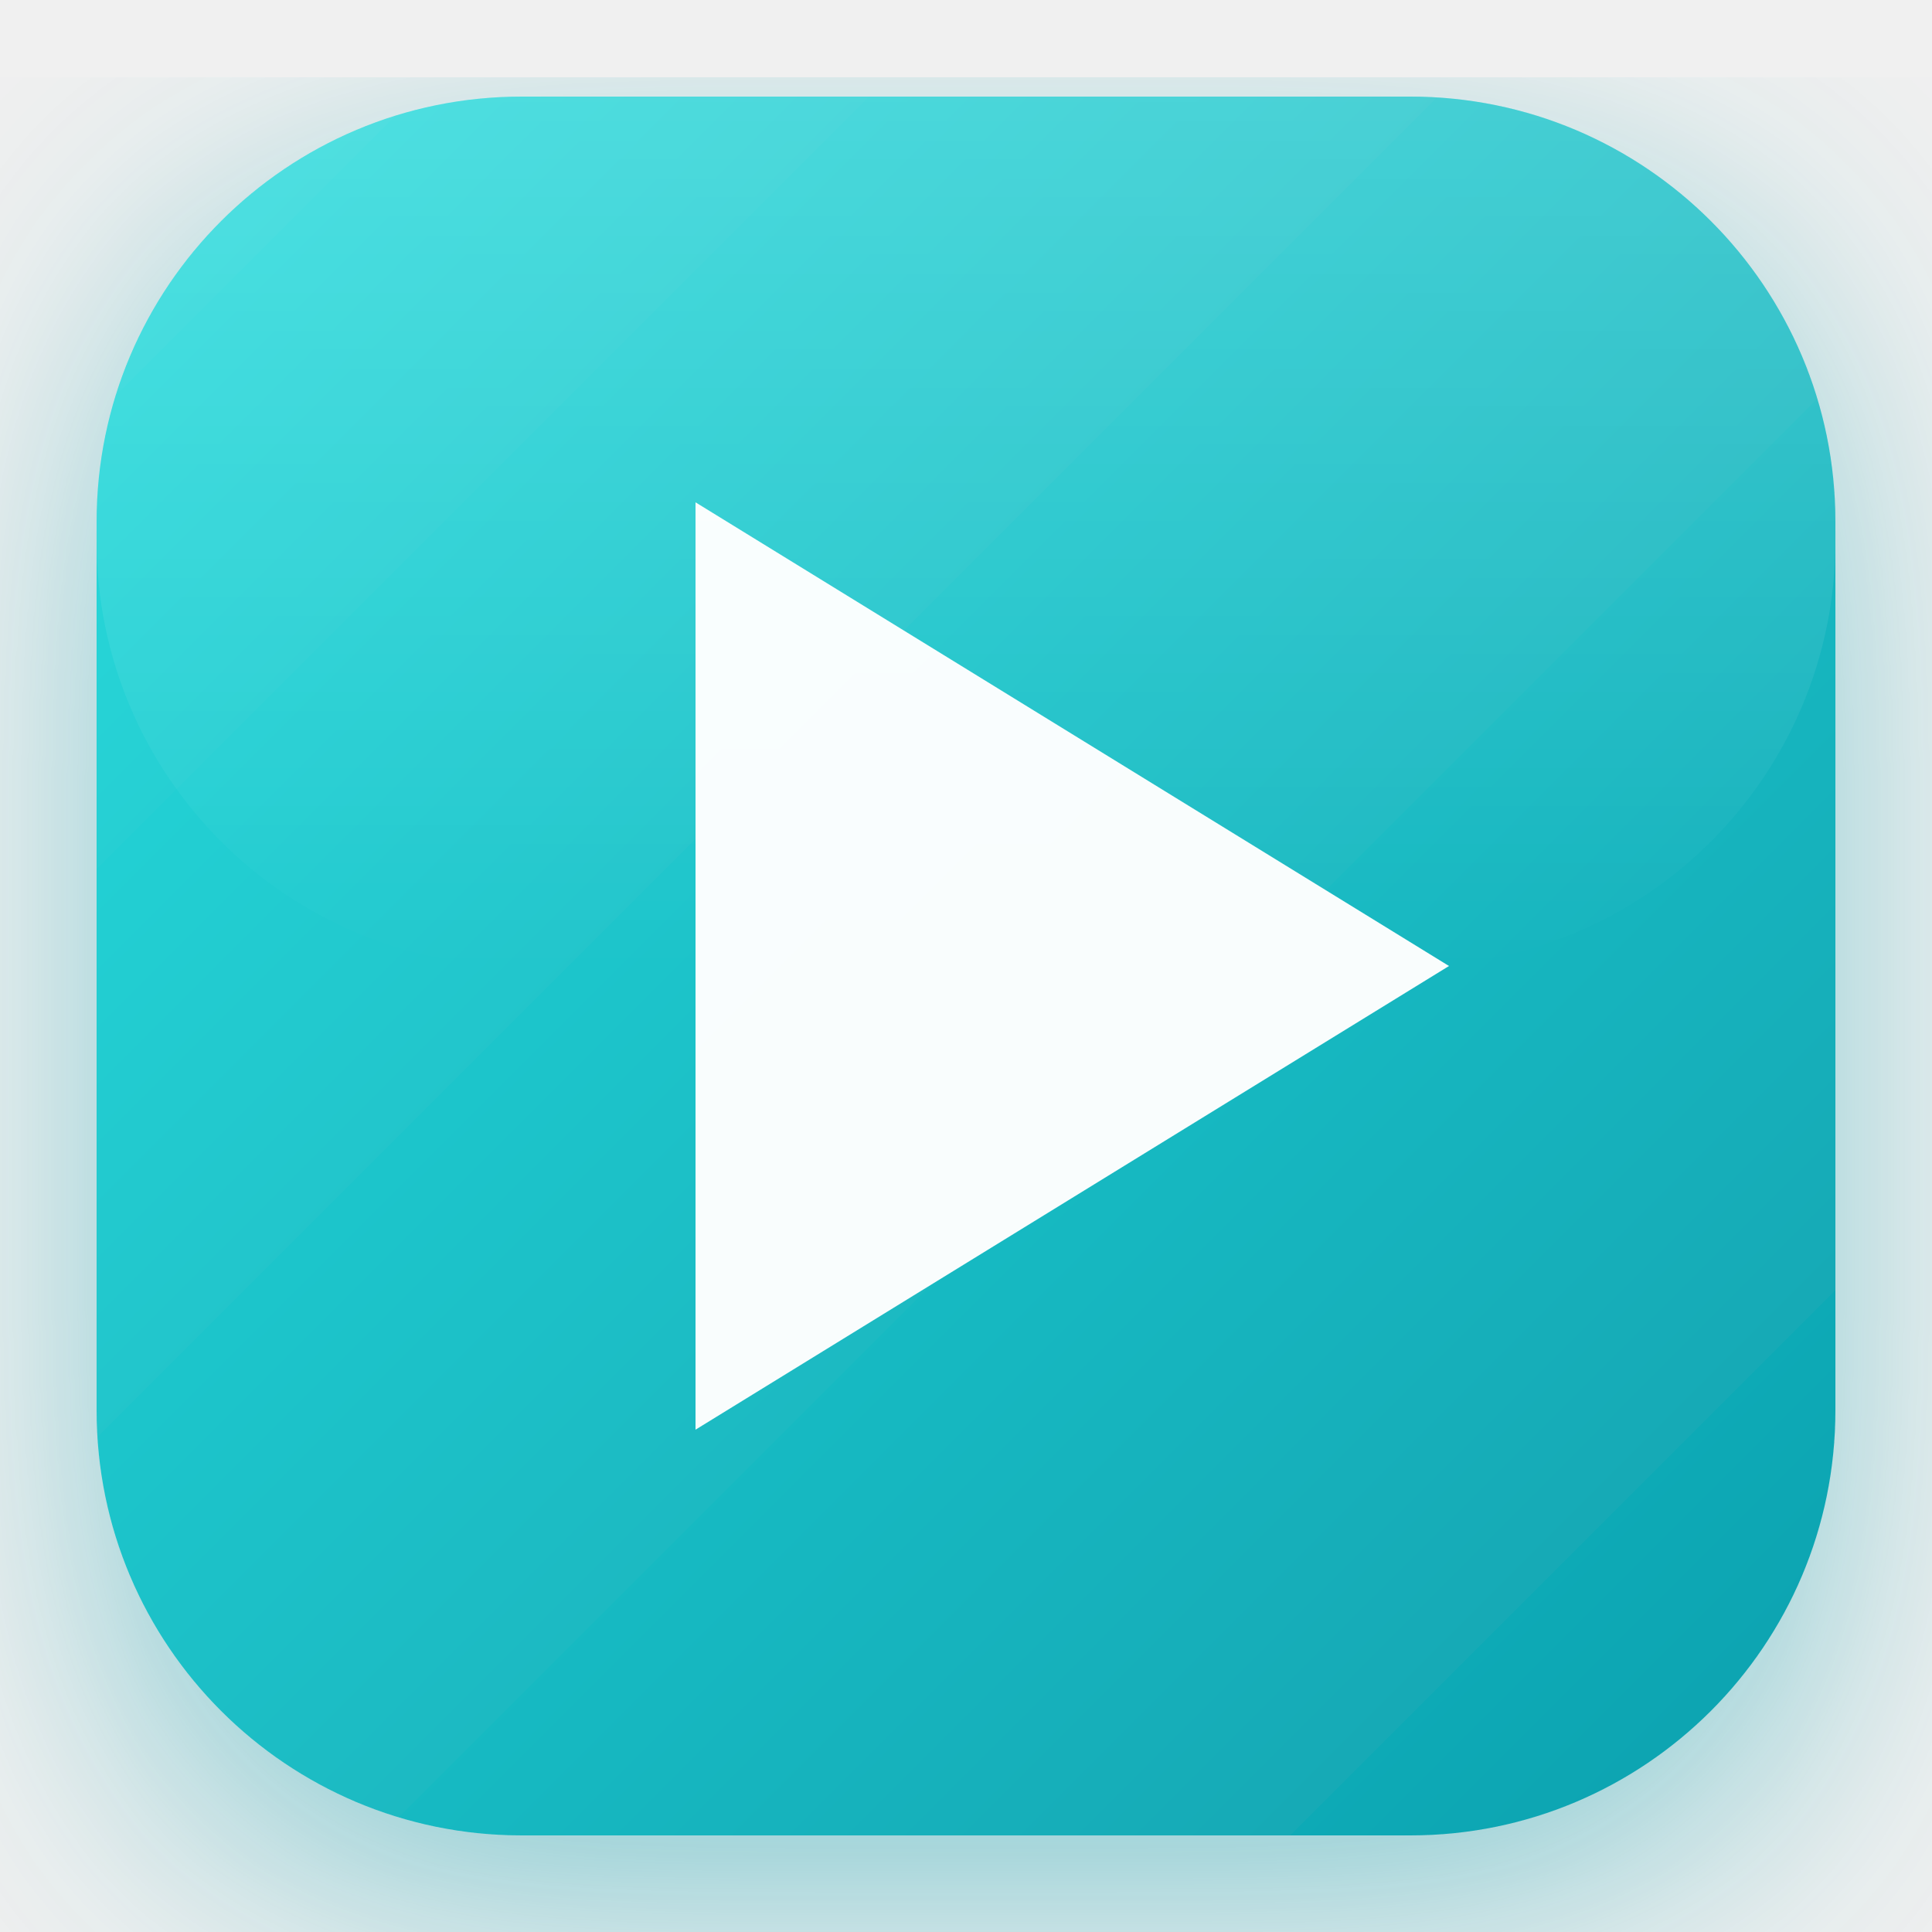
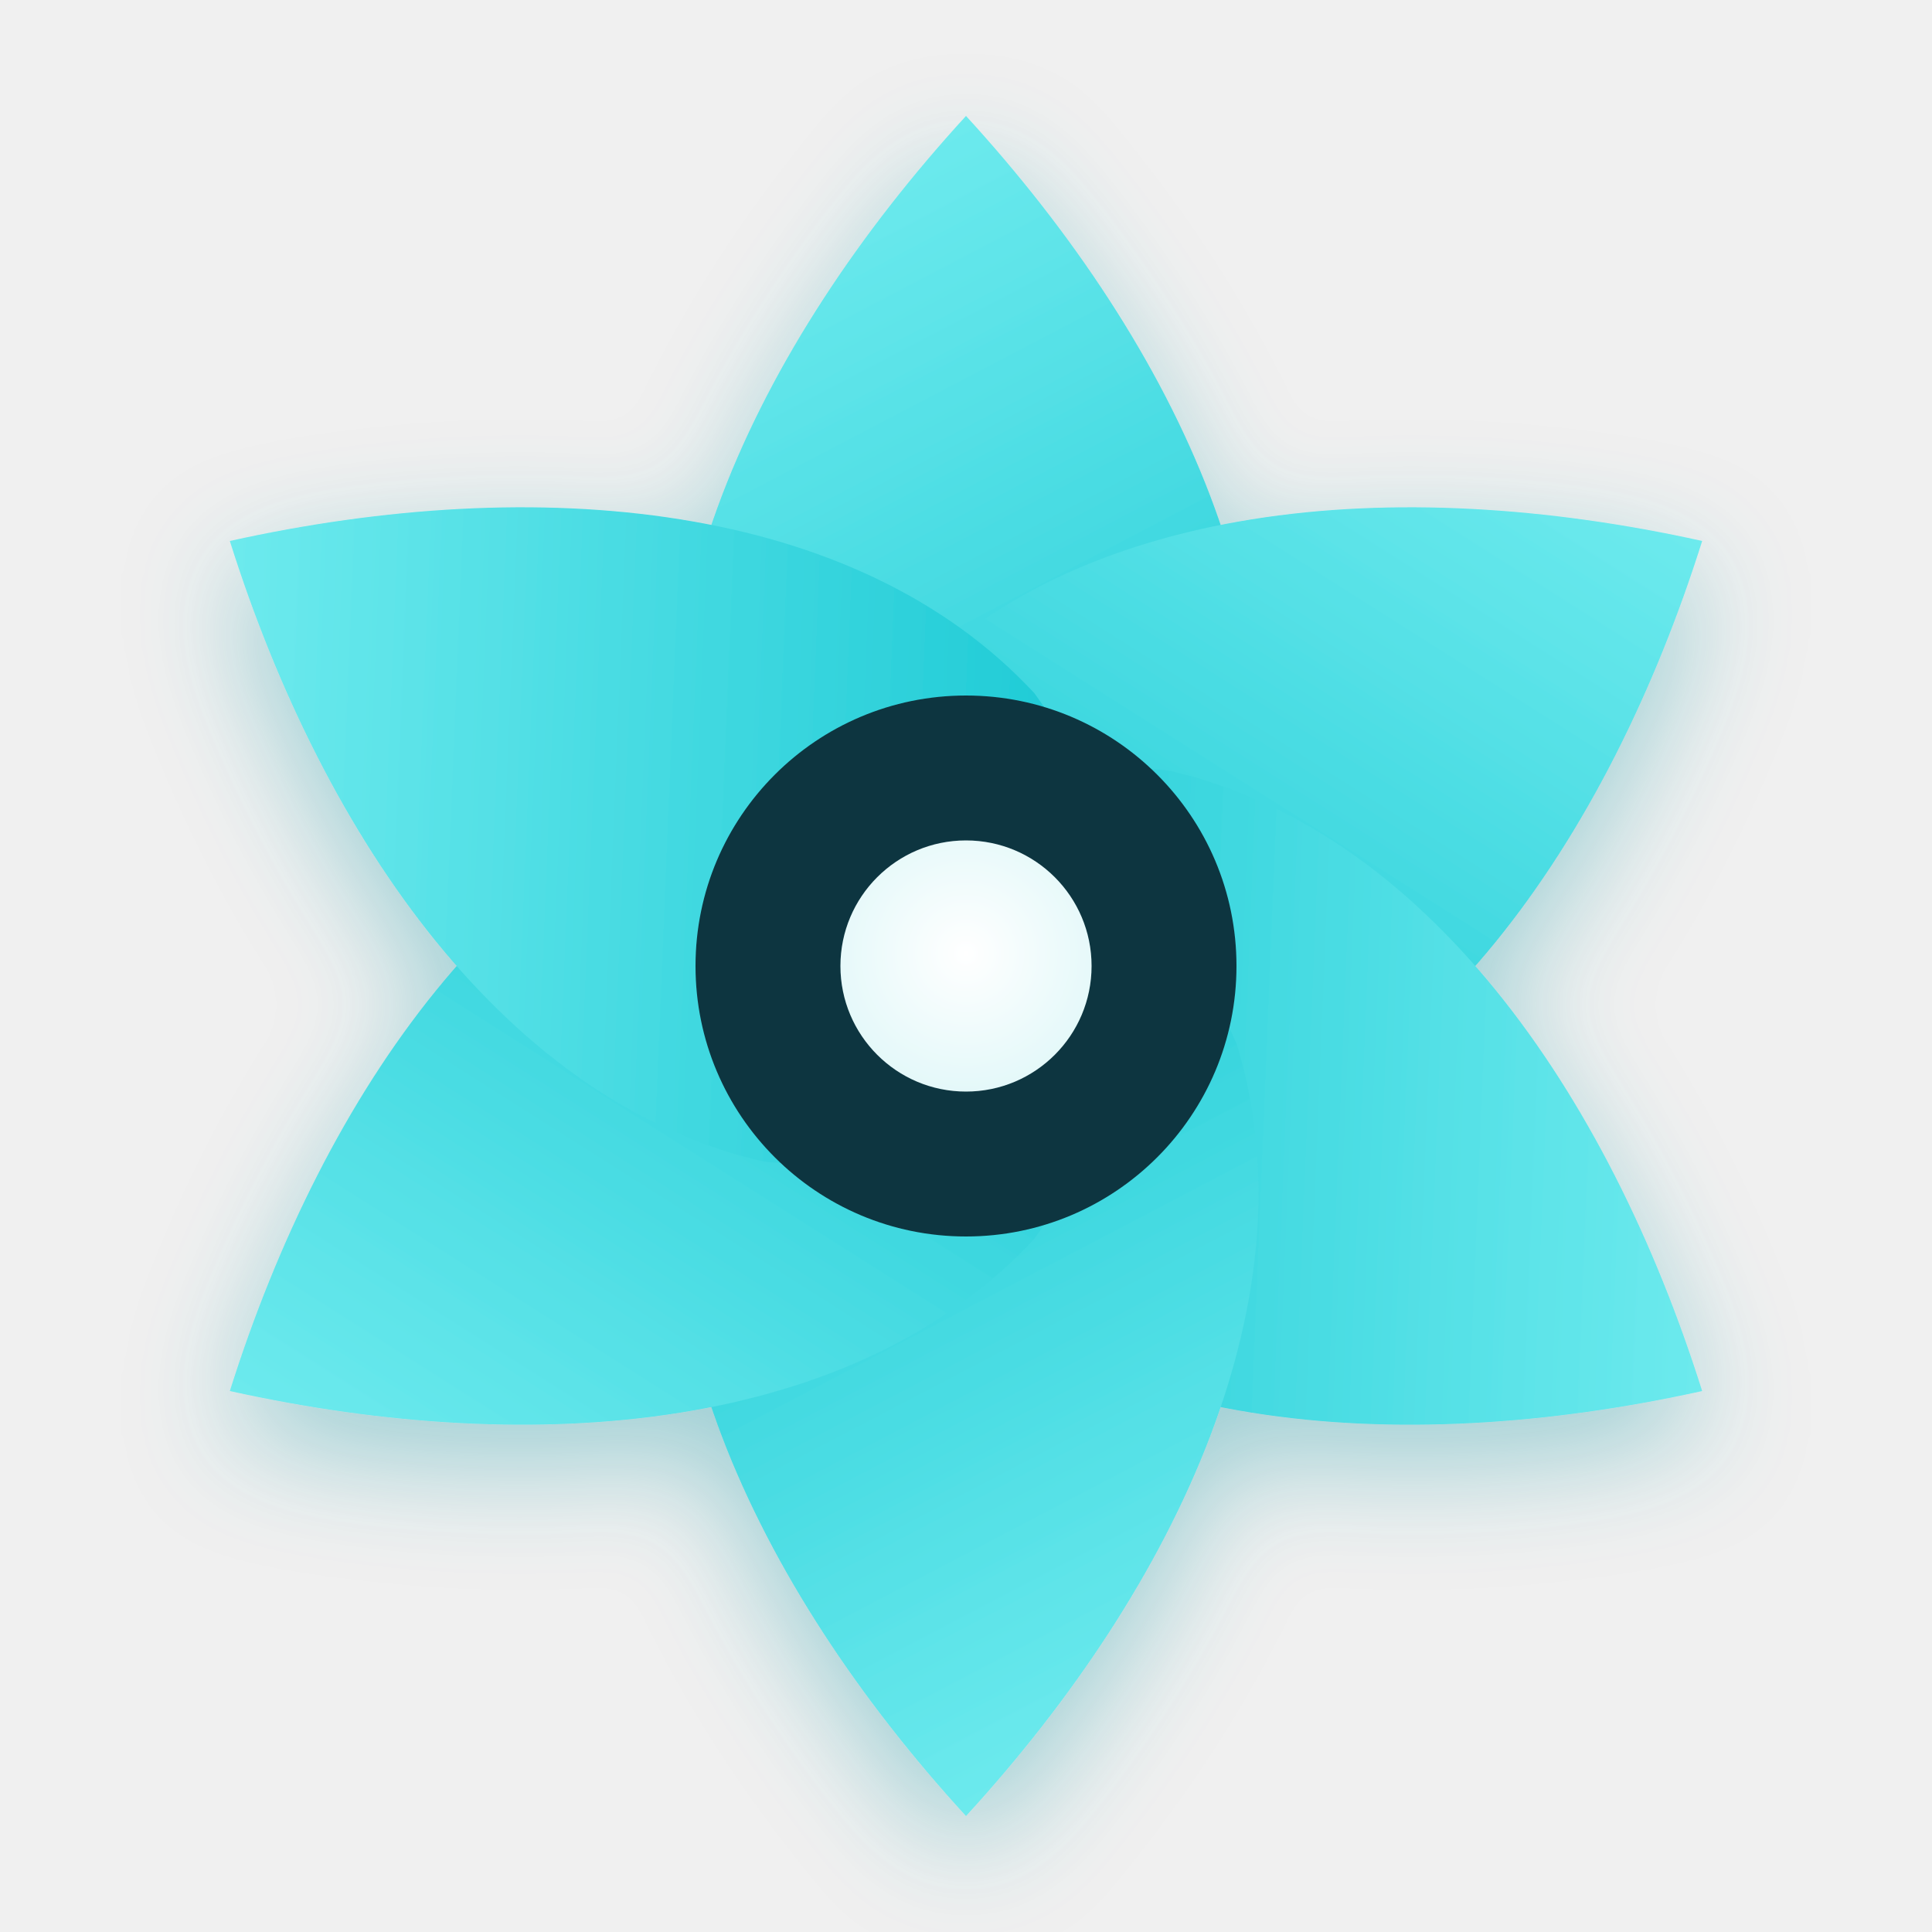
<svg xmlns="http://www.w3.org/2000/svg" viewBox="0 0 100 100">
  <defs>
-     <linearGradient id="bg" x1="0" y1="0" x2="100" y2="100" gradientUnits="userSpaceOnUse">
-       <stop offset="0%" stop-color="#2DE0E0" />
-       <stop offset="100%" stop-color="#0B9DAC" />
+     <linearGradient id="petalGrad" x1="28" y1="8" x2="72" y2="92" gradientUnits="userSpaceOnUse">
+       <stop offset="0%" stop-color="#7CF0F2" />
+       <stop offset="55%" stop-color="#1FCBD6" />
+       <stop offset="100%" stop-color="#0B93A0" />
    </linearGradient>
-     <linearGradient id="shine" x1="0" y1="0" x2="0" y2="1">
-       <stop offset="0%" stop-color="white" stop-opacity="0.18" />
-       <stop offset="100%" stop-color="white" stop-opacity="0" />
-     </linearGradient>
-     <filter id="shadow" x="-25%" y="-25%" width="150%" height="150%">
-       <feDropShadow dx="0" dy="4" stdDeviation="8" flood-color="#0B9DAC" flood-opacity="0.45" />
+     <radialGradient id="centerGrad" cx="50%" cy="45%" r="65%">
+       <stop offset="0%" stop-color="#ffffff" />
+       <stop offset="100%" stop-color="#dff7f8" />
+     </radialGradient>
+     <filter id="shadow" x="-30%" y="-30%" width="160%" height="160%">
+       <feDropShadow dx="0" dy="2" stdDeviation="3" flood-color="#0B93A0" flood-opacity="0.35" />
    </filter>
  </defs>
-   <rect x="5" y="5" width="90" height="90" rx="22" fill="url(#bg)" filter="url(#shadow)" />
-   <rect x="5" y="5" width="90" height="45" rx="22" fill="url(#shine)" />
-   <polygon points="36,26 36,74 75,50" fill="white" opacity="0.97" />
+   <g filter="url(#shadow)">
+     <g fill="url(#petalGrad)">
+       <path d="M50,6 C61,18 68,33 64,46 C60,55 55,52 50,52 C45,52 40,55 36,46 C32,33 39,18 50,6 Z" />
+       <path d="M50,6 C61,18 68,33 64,46 C60,55 55,52 50,52 C45,52 40,55 36,46 C32,33 39,18 50,6 Z" transform="rotate(60 50 50)" />
+       <path d="M50,6 C61,18 68,33 64,46 C60,55 55,52 50,52 C45,52 40,55 36,46 C32,33 39,18 50,6 Z" transform="rotate(120 50 50)" />
+       <path d="M50,6 C61,18 68,33 64,46 C60,55 55,52 50,52 C45,52 40,55 36,46 C32,33 39,18 50,6 Z" transform="rotate(180 50 50)" />
+       <path d="M50,6 C61,18 68,33 64,46 C60,55 55,52 50,52 C45,52 40,55 36,46 C32,33 39,18 50,6 Z" transform="rotate(240 50 50)" />
+       <path d="M50,6 C61,18 68,33 64,46 C60,55 55,52 50,52 C45,52 40,55 36,46 C32,33 39,18 50,6 Z" transform="rotate(300 50 50)" />
+     </g>
+     <circle cx="50" cy="50" r="14" fill="#0E3540" />
+     <circle cx="50" cy="50" r="6.5" fill="url(#centerGrad)" />
+   </g>
</svg>
